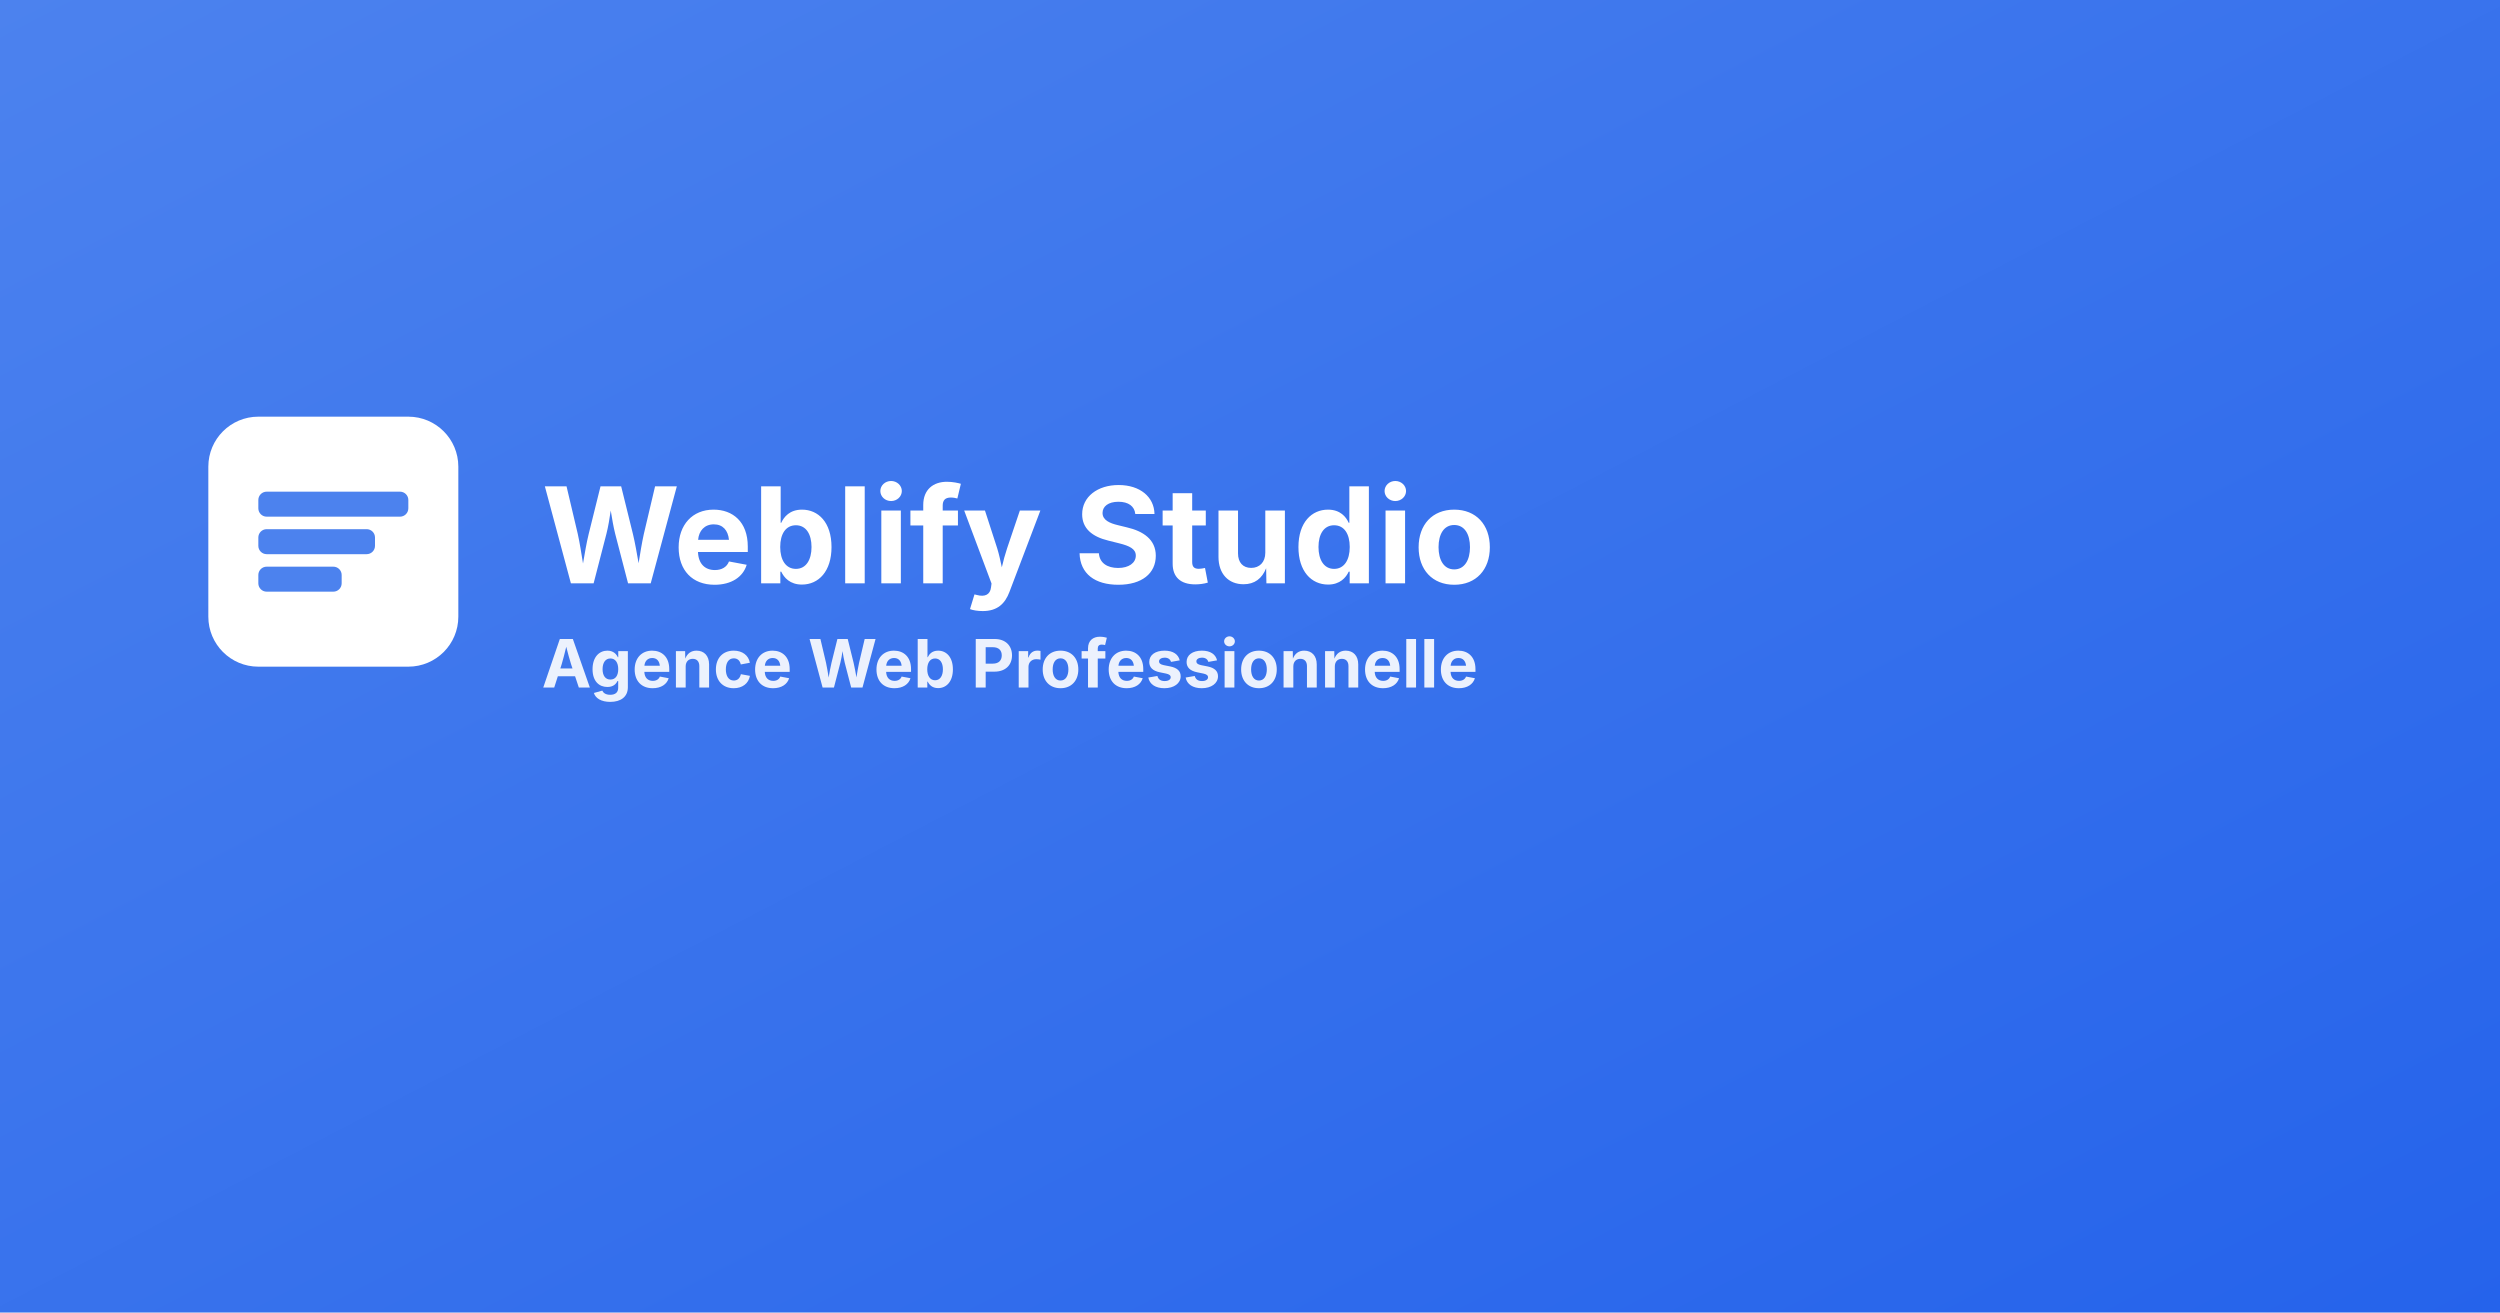
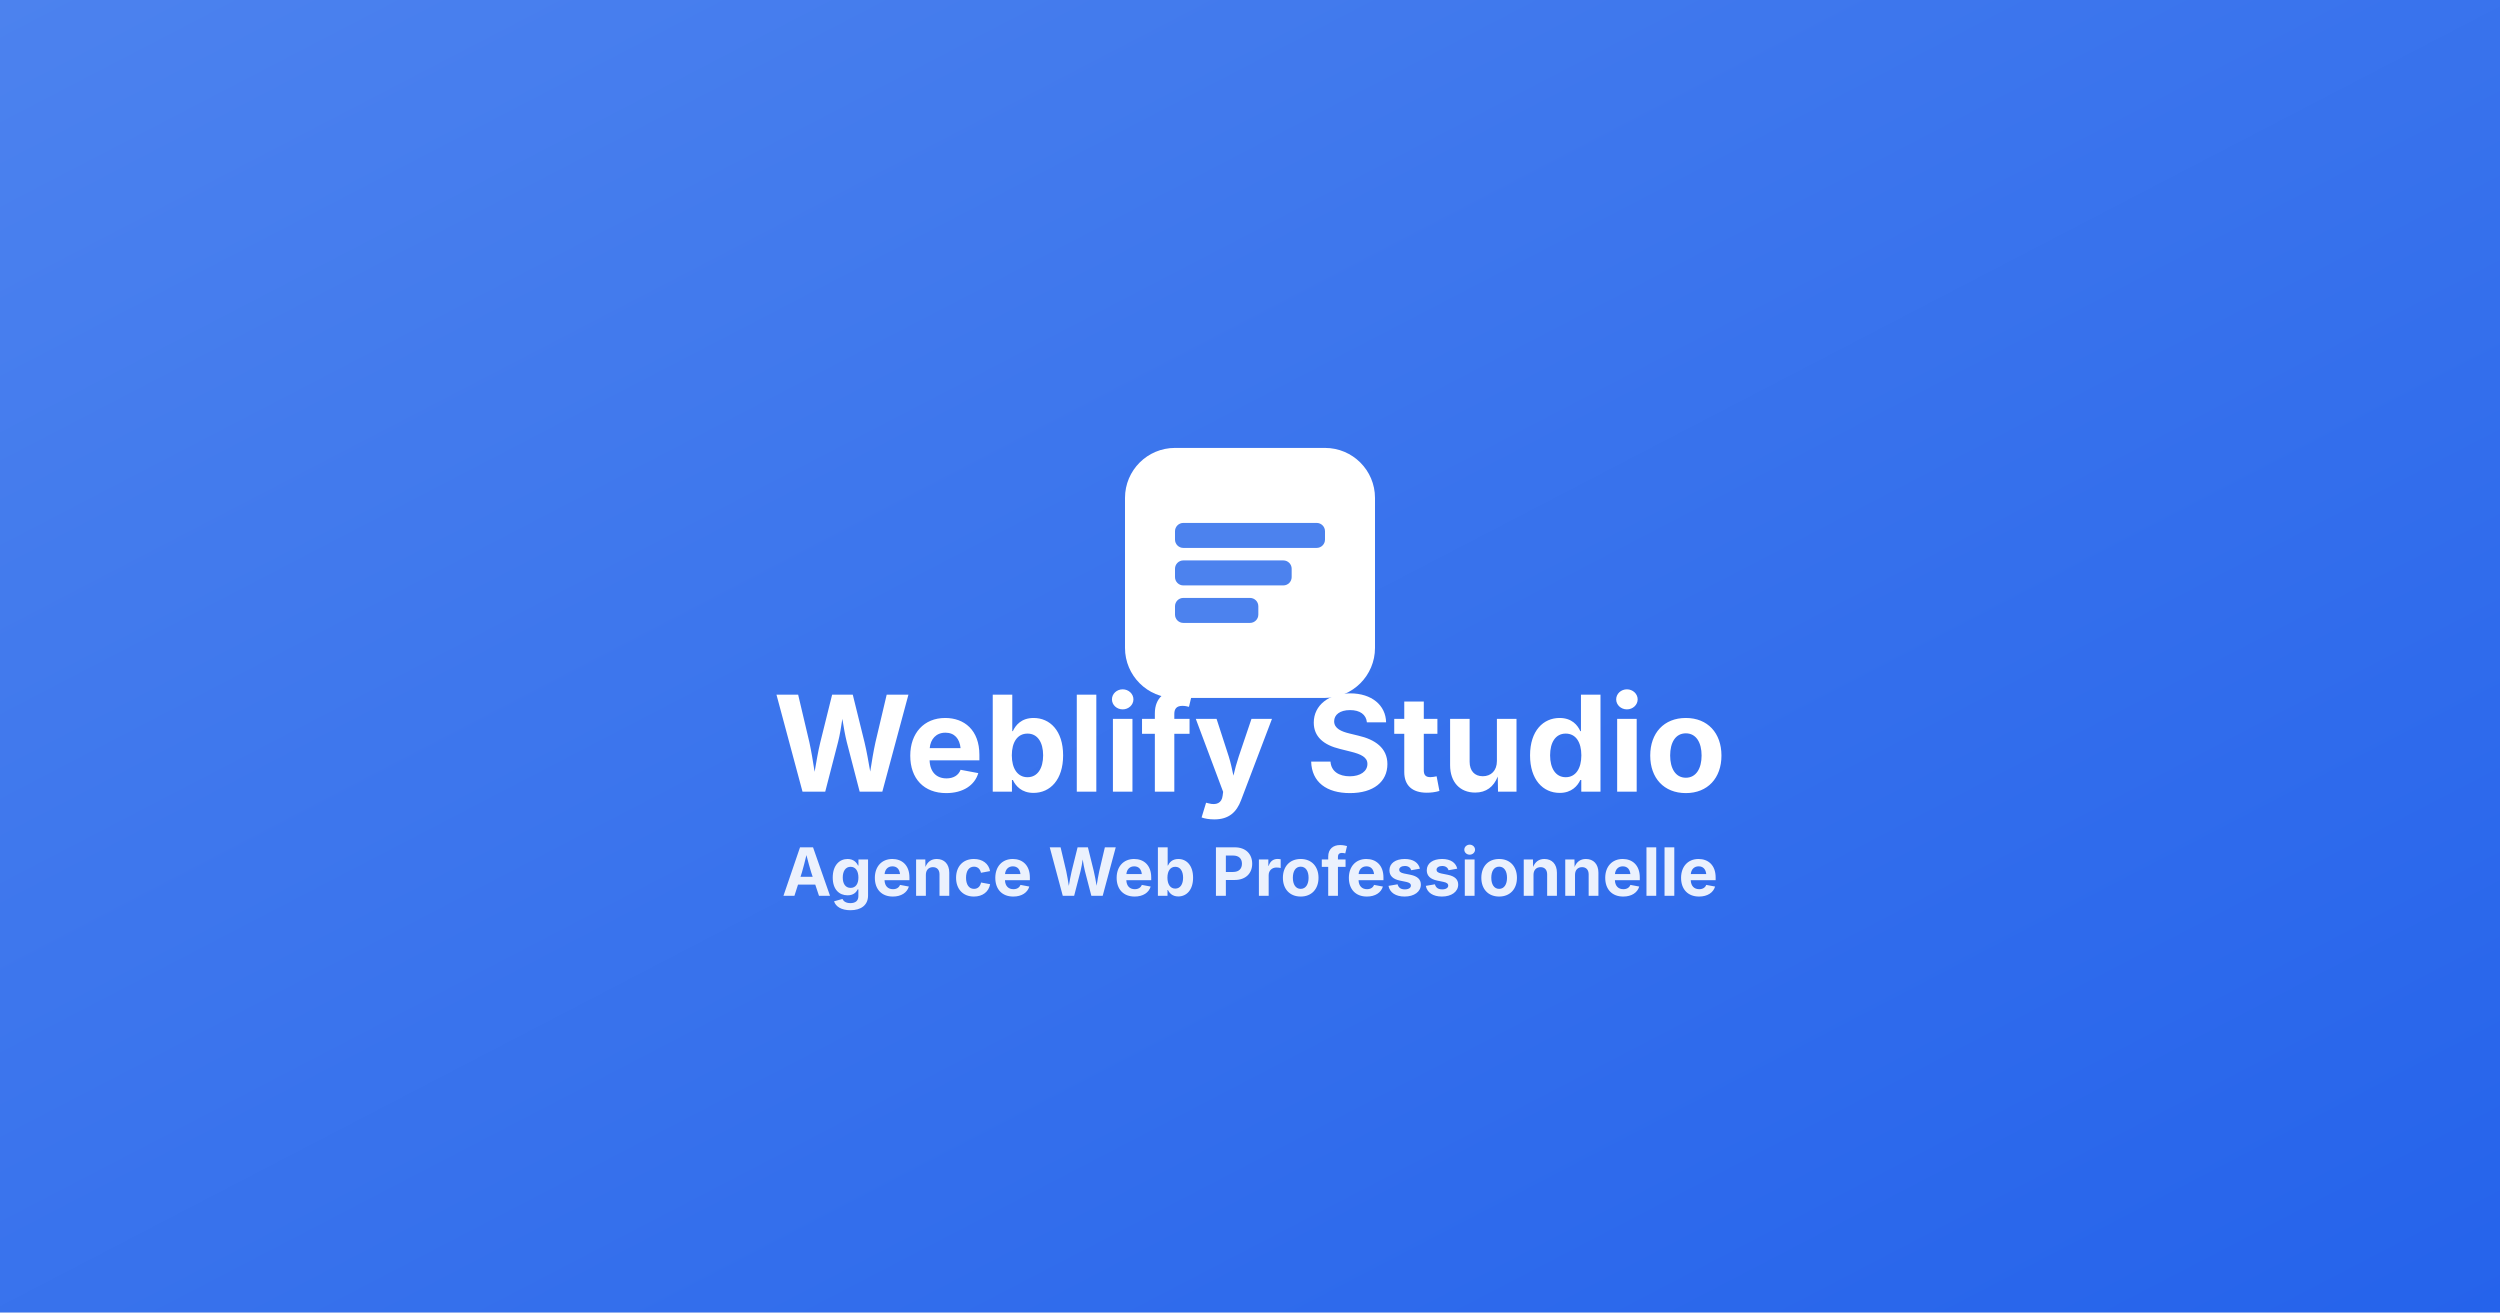
<svg xmlns="http://www.w3.org/2000/svg" version="1.1" width="1200" height="630" viewBox="0 0 1200 630">
  <defs>
    <style>
      .og-bg { fill: linear-gradient(135deg, #4c82ee 0%, #2563eb 100%); }
      .og-logo-bg { fill: #ffffff; }
      .og-logo-lines { fill: #4c82ee; }
      .og-text { 
        font-family: 'Inter', sans-serif; 
        font-weight: 700; 
        fill: #ffffff;
      }
      .og-title { font-size: 64px; }
      .og-subtitle { font-size: 32px; opacity: 0.9; }
    </style>
    <linearGradient id="ogGradient" x1="0%" y1="0%" x2="100%" y2="100%">
      <stop offset="0%" style="stop-color:#4c82ee;stop-opacity:1" />
      <stop offset="100%" style="stop-color:#2563eb;stop-opacity:1" />
    </linearGradient>
  </defs>
  <rect width="1200" height="630" fill="url(#ogGradient)" />
-   <g transform="translate(100, 200)">
+   <g transform="translate(540, 215)">
    <rect class="og-logo-bg" width="120" height="120" rx="24" />
    <g class="og-logo-lines">
      <rect x="24" y="36" width="72" height="12" rx="4" />
      <rect x="24" y="54" width="56" height="12" rx="4" />
      <rect x="24" y="72" width="40" height="12" rx="4" />
    </g>
  </g>
-   <text x="260" y="280" class="og-text og-title">Weblify Studio</text>
-   <text x="260" y="330" class="og-text og-subtitle">Agence Web Professionnelle</text>
+   <text x="600" y="380" class="og-text og-title" text-anchor="middle">Weblify Studio</text>
+   <text x="600" y="430" class="og-text og-subtitle" text-anchor="middle">Agence Web Professionnelle</text>
</svg>
